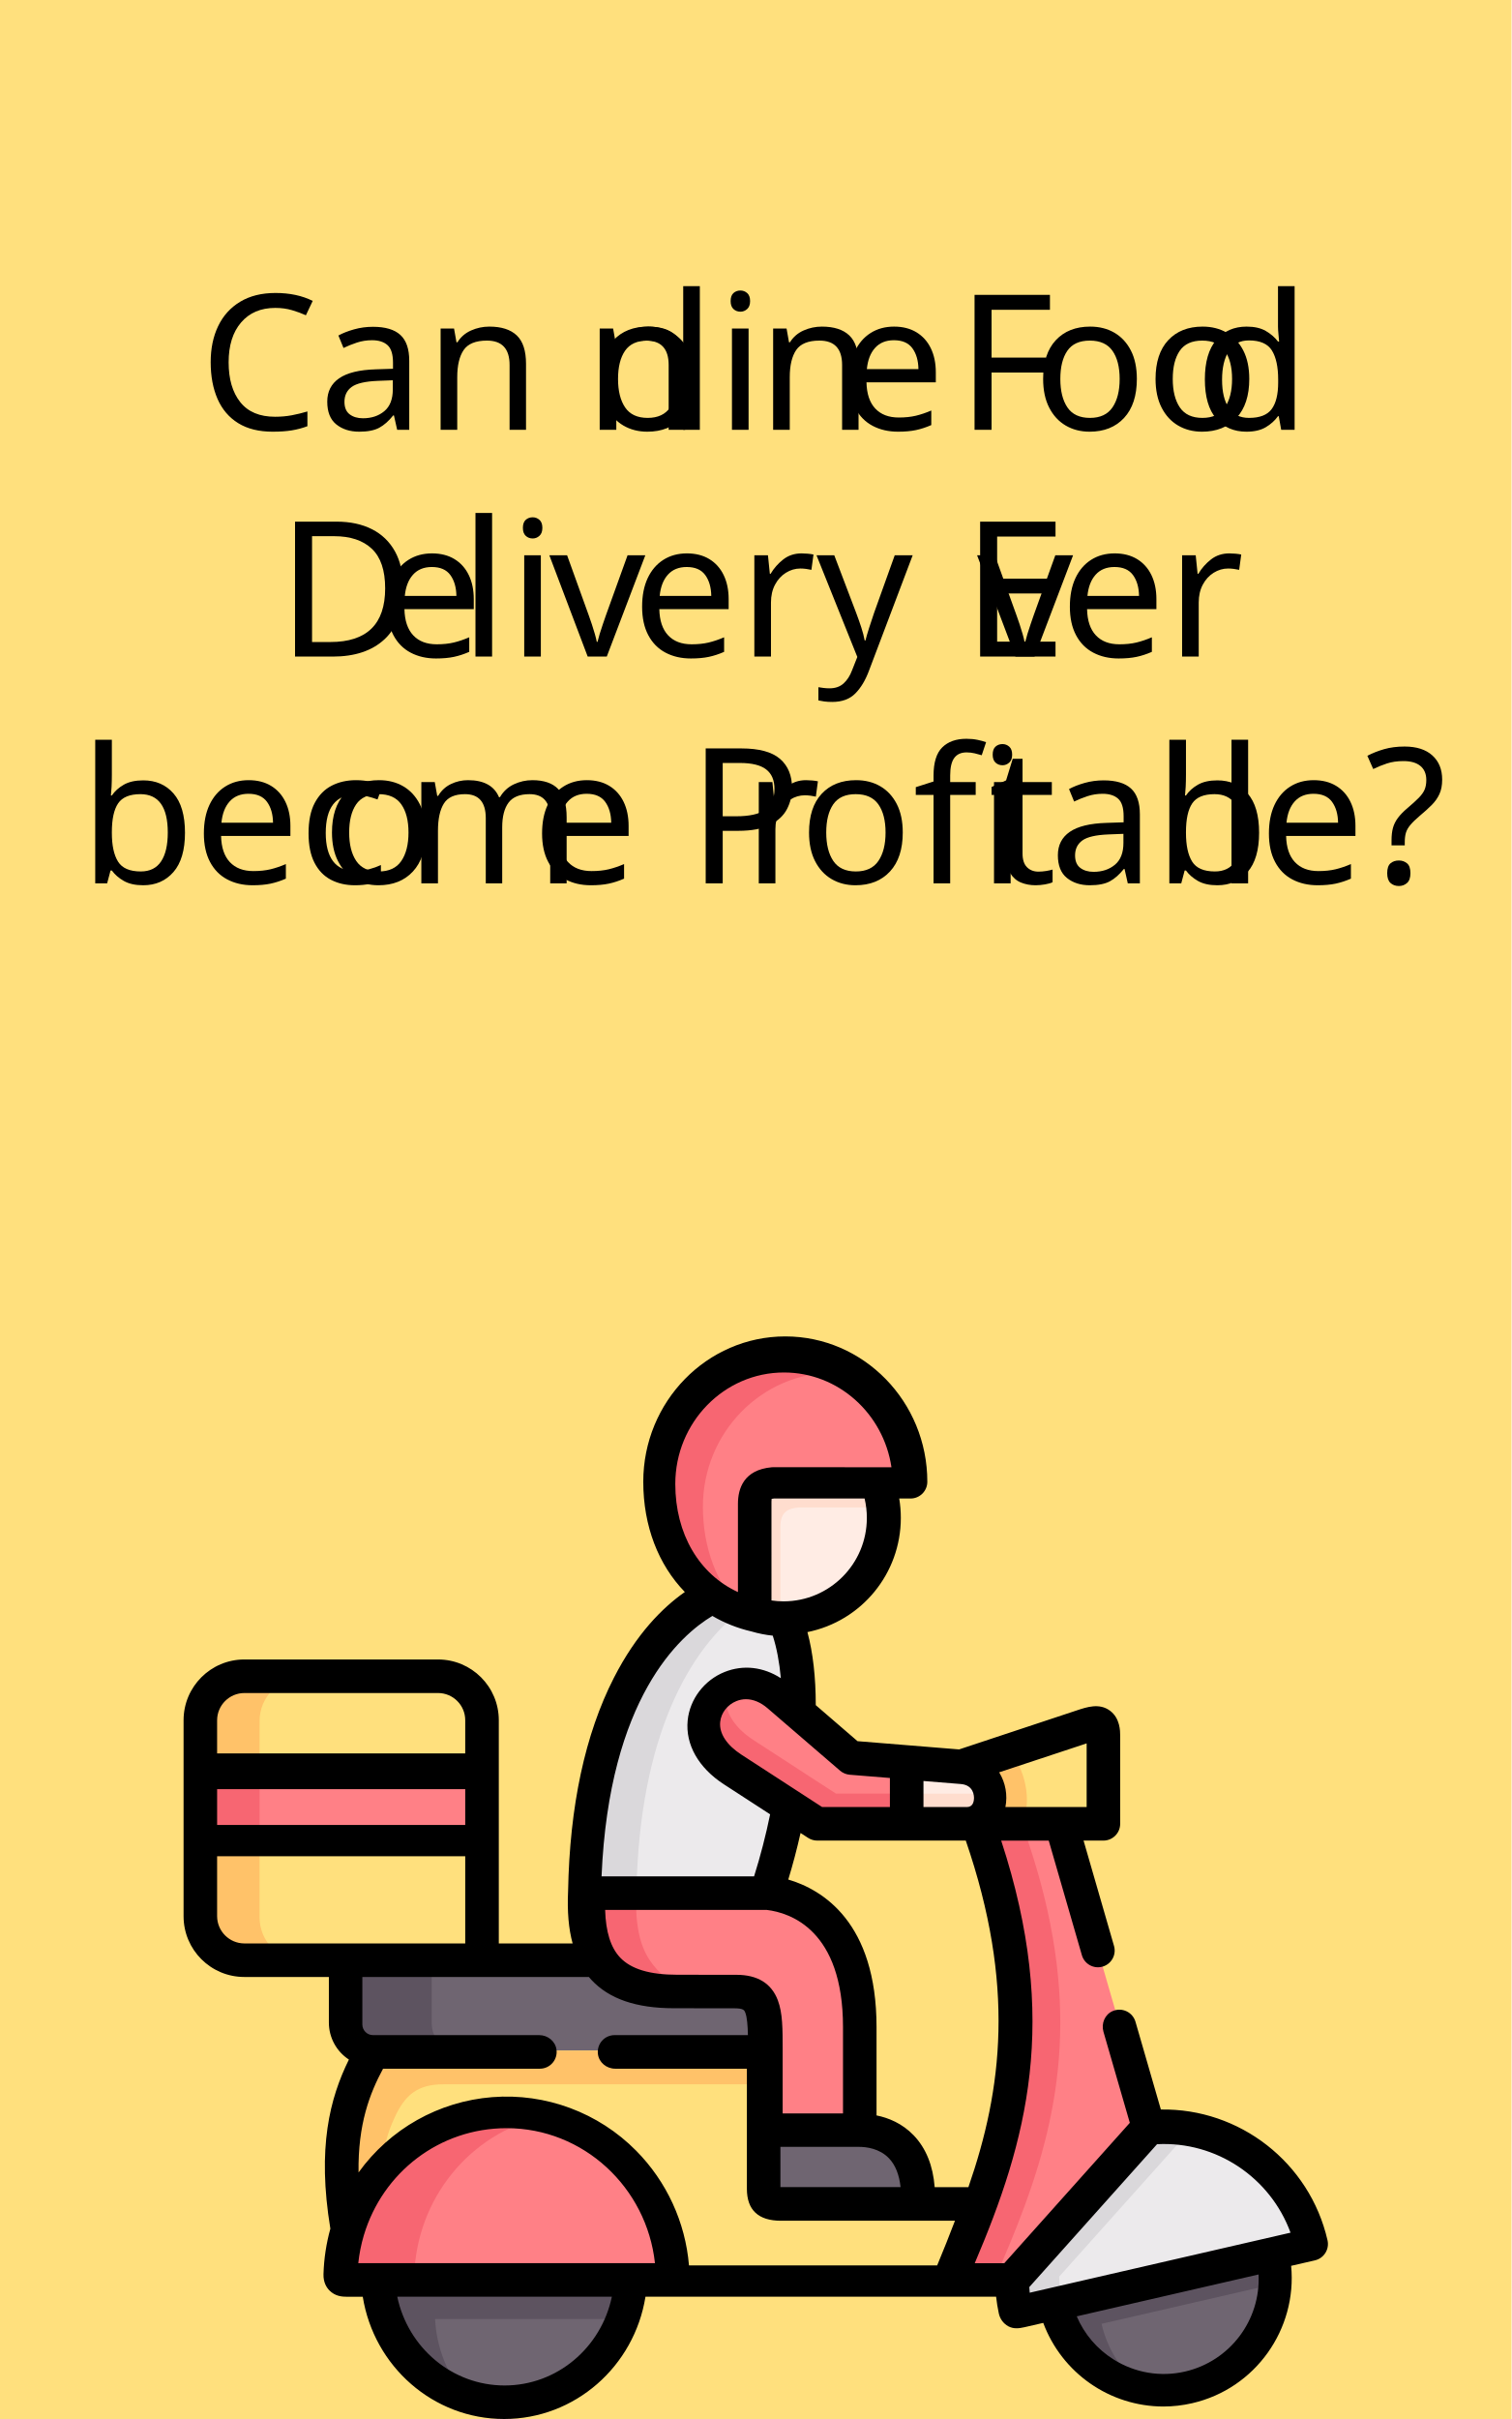
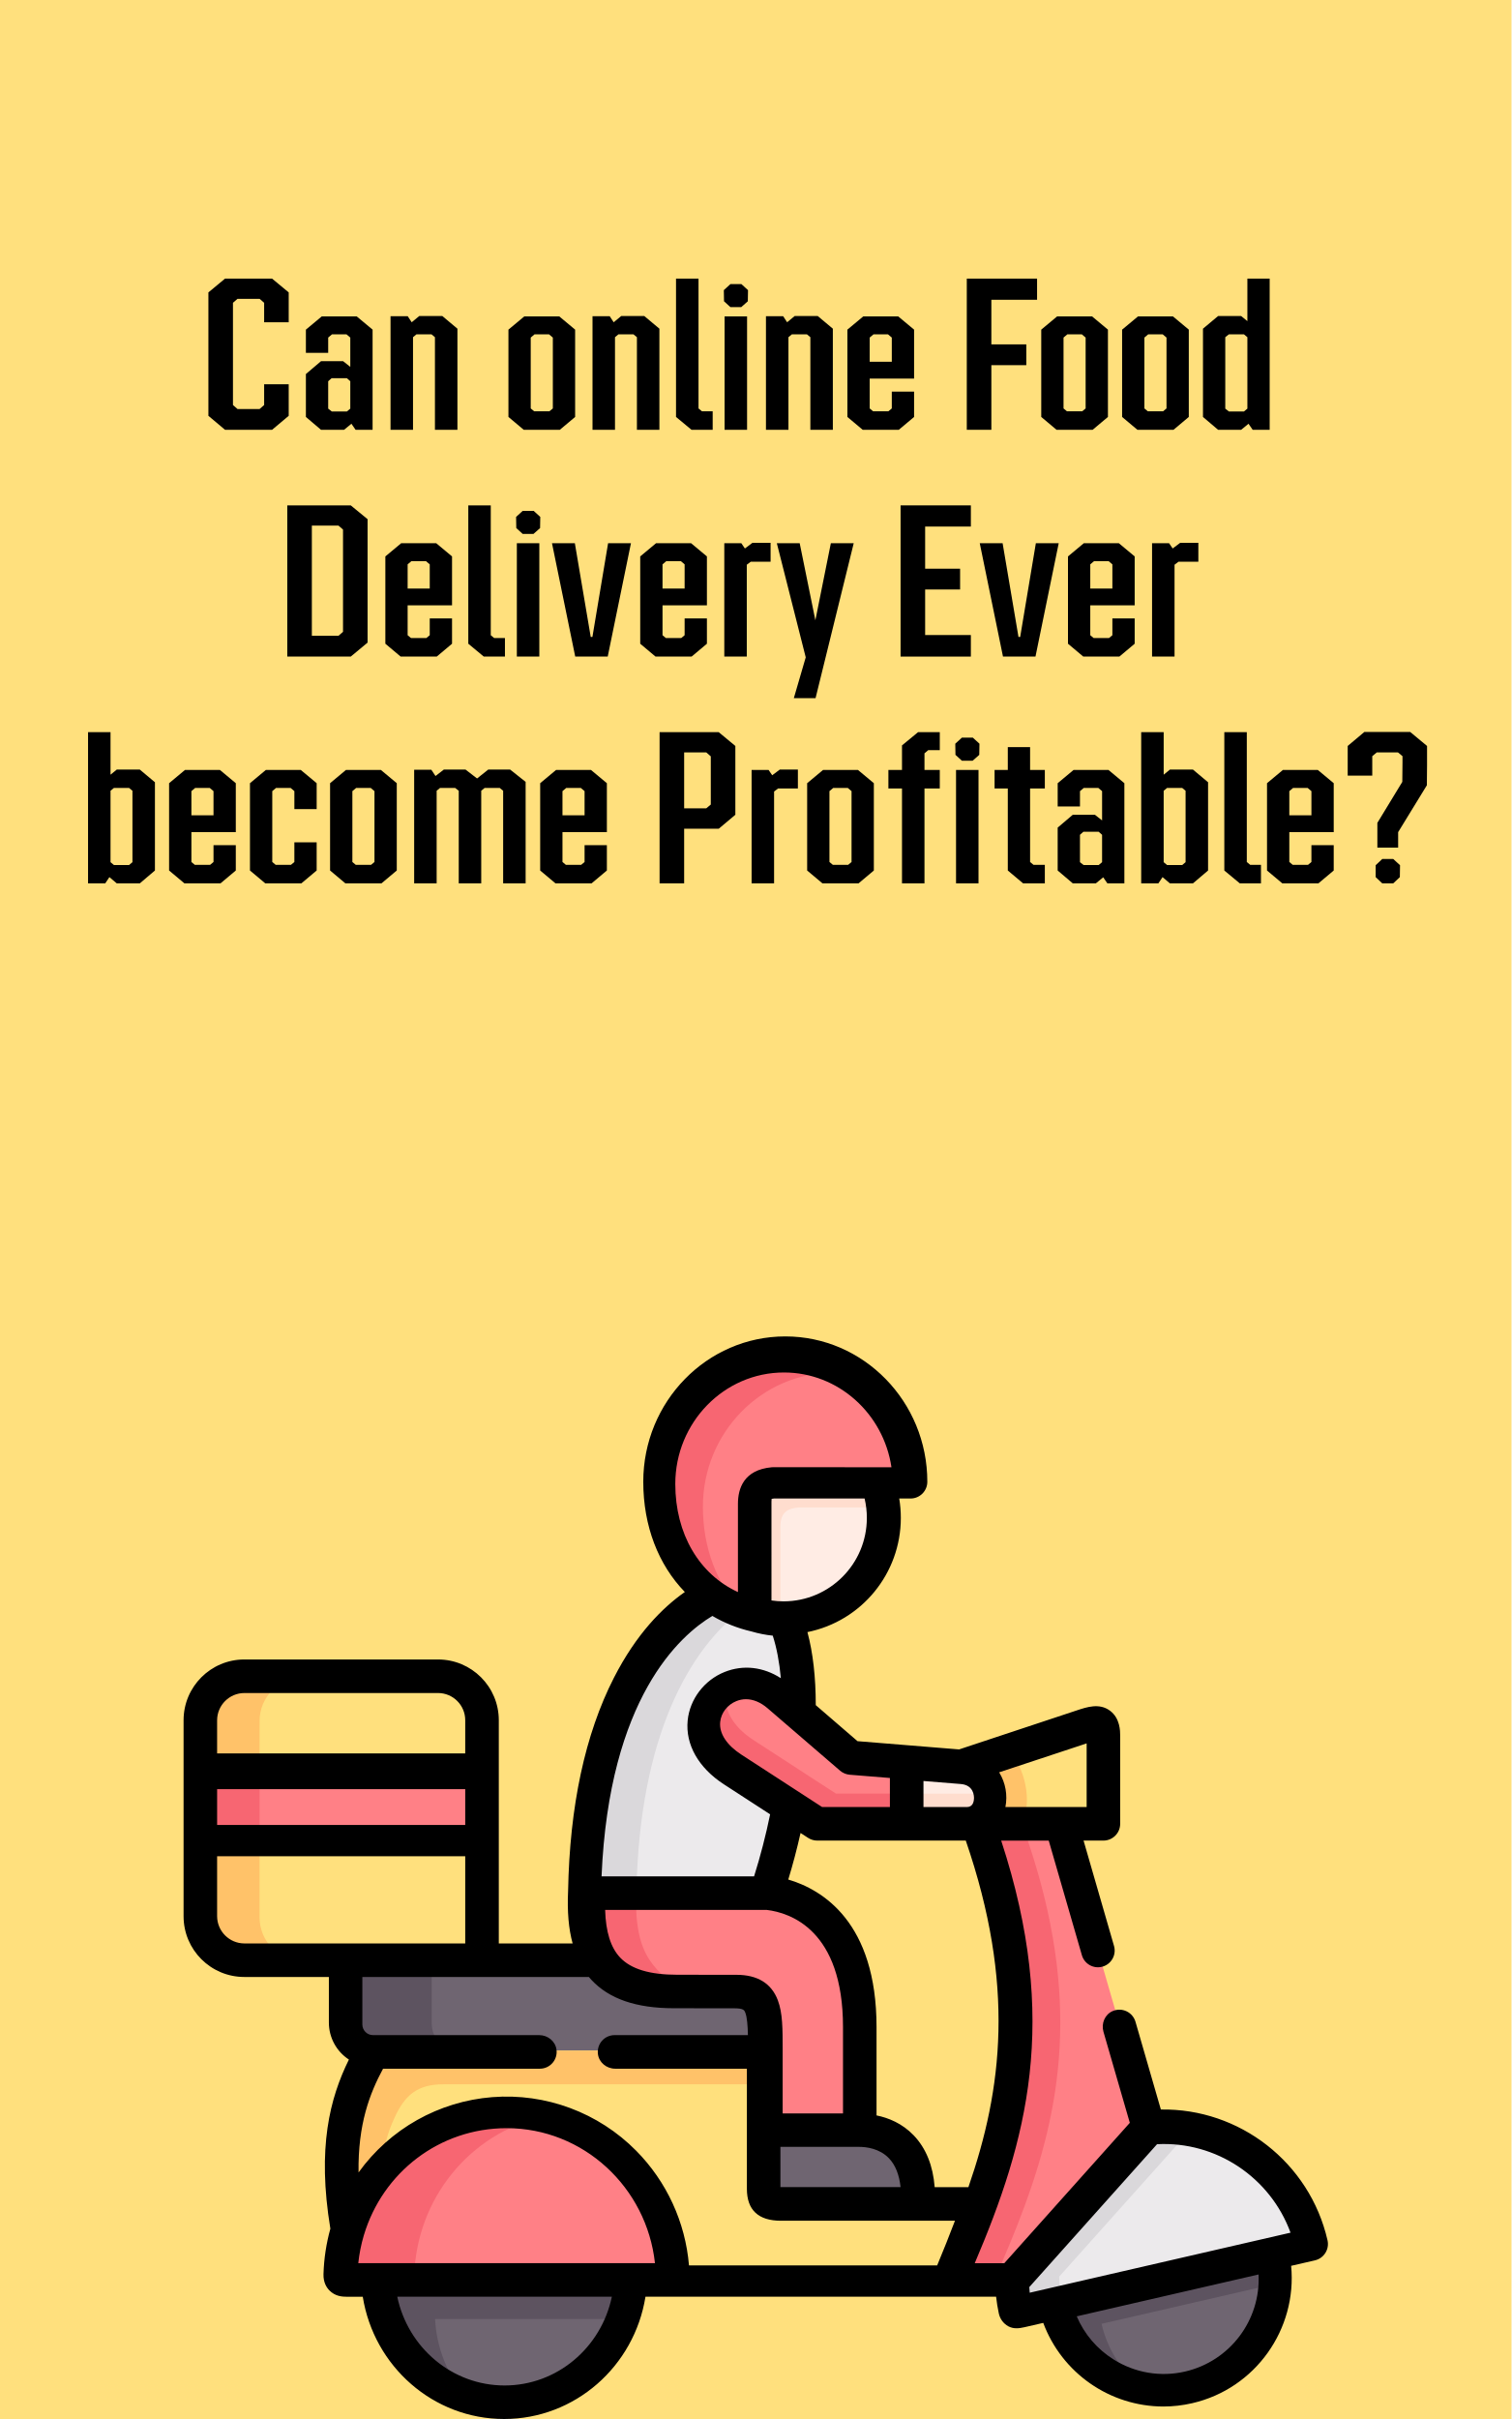
<svg xmlns="http://www.w3.org/2000/svg" id="Layer_1" data-name="Layer 1" viewBox="0 0 1600 2560">
  <rect width="1600" height="2560" fill="#ffe07d" />
  <path d="M511.39,2075.65,431,2108.25l-64-32.6H259.8a46.69,46.69,0,0,1-46.55-46.55V1924.21H511.39Z" fill="#ffe07d" fill-rule="evenodd" />
  <path d="M690.06,2075.65c14.69,22.5,41,33,81.09,33.06l63.72.07c32,0,32,20.74,32,61.52H396c-15.89,0-29-12.7-29-28.28v-66.37h323Z" fill="#6f6571" fill-rule="evenodd" />
  <path d="M809.07,2170.3c40.48,125.45-17.65,95,163.14,163.26h88.56c-9.82,26.89-21,53.5-32.94,80.46H712.33c-29.42-110.81-316-149.13-344.22-53.12-16.86-97.35,2.69-148.25,27-190.6Z" fill="#ffe07d" fill-rule="evenodd" />
  <path d="M845.53,1813.64c.73-38.2-3.56-73.57-15-100.69-1.54,0-31.19-47.43-31.19-47.43a148.19,148.19,0,0,0-44.54,23.06c-61,29.8-132.8,121.9-136.36,314L720,2038.19l91-35.66a674,674,0,0,0,23.95-91.76Z" fill="#eceaec" fill-rule="evenodd" />
  <path d="M634.2,2074.26c14.57,21.83,40.64,32,80.42,32.08l63.19.07c31.73,0,31.73,21.1,31.73,62.57v86.5h99.38V2145.7c0-104.75-53.94-138.56-97.79-143.4H620.23C618.64,2033.65,623,2057.42,634.2,2074.26Z" fill="#ff8086" fill-rule="evenodd" />
  <path d="M673.69,2002.3C676.77,1836.09,731,1744.73,785,1703.85a123.44,123.44,0,0,1-30.19-15.5c-61,29.8-132.8,121.9-136.36,314Z" fill="#dad8db" fill-rule="evenodd" />
  <path d="M632.88,2074.3c14.58,21.85,40.67,32,80.47,32.11h16.31c-19-6.66-32.81-18.32-42-32.11-11.25-16.85-15.57-40.63-14-72H618.91C617.31,2033.67,621.64,2057.45,632.88,2074.3Z" fill="#f76672" fill-rule="evenodd" />
  <path d="M464.91,1775.14a46.53,46.53,0,0,1,46.48,46.36v76.68H213.25v-76.49a46.69,46.69,0,0,1,46.55-46.55Z" fill="#ffe07d" fill-rule="evenodd" />
  <path d="M511.39,1947.87H213.25v-73.35H511.39Z" fill="#ff8086" fill-rule="evenodd" />
  <path d="M274.78,1821.24a46.14,46.14,0,0,1,46-46.1H259.21a46.14,46.14,0,0,0-46,46.1v53.28h61.53Z" fill="#ffc269" fill-rule="evenodd" />
  <path d="M274.78,1924.68v-50.16H213.25v73.35h61.53Z" fill="#f76672" fill-rule="evenodd" />
  <path d="M237,1947.87H213.25v81a47.23,47.23,0,0,0,23.78,41,45.19,45.19,0,0,0,22.18,5.8h61.52c-25.29,0-46-21.05-46-46.82v-81Z" fill="#ffc269" fill-rule="evenodd" />
  <path d="M370.92,2414c-6,0-10.47.81-10.27-5.63a180.14,180.14,0,0,1,7.72-47.4c22.2-73,89-125.32,168-125.32,97.06,0,175.73,79.07,175.73,178.35Q541.52,2413.86,370.92,2414Z" fill="#ff8086" fill-rule="evenodd" />
  <path d="M667.85,2414c-3.82,72.09-62.24,129.41-133.74,129.42S404.18,2486.11,400.36,2414Z" fill="#6f6571" fill-rule="evenodd" />
  <path d="M1258.5,2527.06A118.1,118.1,0,0,1,1117,2438.39l230.13-53A118.15,118.15,0,0,1,1258.5,2527.06Z" fill="#6f6571" fill-rule="evenodd" />
  <path d="M1388.42,2375.89l-24.08,5.58-17.24,4-230.13,53-36,8.26c-3.22.73-5.16,1.94-5.83-1a161.05,161.05,0,0,1-3.56-31.75c6.78-77.6,40.65-139.83,144.75-161.85a160.35,160.35,0,0,1,172.11,123.85Z" fill="#eceaec" fill-rule="evenodd" />
  <path d="M1071.5,2414h-66.87c11.87-27.06,23.14-53.77,33.06-80.76,41.52-113.58,58.69-232.59-2.81-403.1l46.81-18.72,41.86,18.72,93,321.68Z" fill="#ff8086" fill-rule="evenodd" />
  <path d="M928.63,1569.43A105.45,105.45,0,0,1,830.57,1713a106.43,106.43,0,0,1-30.52-4.5l-23.21-118c0-16.65,31.66-43.23,42.73-44.24l109.06,23.23Z" fill="#ffece4" fill-rule="evenodd" />
  <path d="M963.87,1569.28H819.59c-11.07,1-19.52,4.37-19.52,21v118a126.86,126.86,0,0,1-45.21-19.86c-36.48-25.58-56.6-69.62-56.6-119.15,0-75,59.42-135.8,132.8-135.8s132.81,60.75,132.81,135.8Z" fill="#ff8086" fill-rule="evenodd" />
  <path d="M900.53,1453.7a128.54,128.54,0,0,0-17.64-1.14c-76.67,0-138.85,63.57-138.85,142,0,43.23,14.63,82.44,41.59,109.76a123.57,123.57,0,0,1-30.79-15.71c-36.48-25.57-56.61-69.61-56.61-119.15,0-75,59.43-135.8,132.81-135.8a129.65,129.65,0,0,1,69.49,20.07Z" fill="#f76672" fill-rule="evenodd" />
  <path d="M910.29,2255.48c26.5,0,65,14.41,62.15,78.08H827.83c-10.9,0-18.29-1-18.29-14.6v-63.48Z" fill="#6f6571" fill-rule="evenodd" />
  <path d="M1037.78,2333.45c-9.9,26.92-21.15,53.58-33,80.57H1052c11.92-27,23.16-53.65,33-80.57,41.49-113.31,58.55-232-2.81-402.14H1035c61.36,170.1,44.23,288.83,2.81,402.14Z" fill="#f76672" fill-rule="evenodd" />
  <path d="M1071.57,2413.89a160.28,160.28,0,0,0,3.55,31.75c.67,3,2.62,1.74,5.84,1l36-8.25,7-1.61a159.16,159.16,0,0,1-2.75-27.46l139.11-155.53a158.39,158.39,0,0,0-44.07-1.75l-144.74,161.85Z" fill="#dad8db" fill-rule="evenodd" />
  <path d="M368.53,2355.61a172,172,0,0,1,35.41-62.75c4.23-24.71,4.43-31.38,13.75-51.84,10.8-23.59,23.95-35.23,51.65-35.23h340.2V2170.3h-414C371.21,2211.48,351.7,2261,368.53,2355.61Z" fill="#ffc269" fill-rule="evenodd" />
  <path d="M404.44,2296.54a178.11,178.11,0,0,0-35,63.1v.07c-.13.4-.26.8-.4,1.27a180.21,180.21,0,0,0-7.71,47.4c-.2,6.44,4.22,5.64,10.26,5.64h72c-3.22-.21-5.24-1.21-5.1-5.64,2.41-80.62,57.82-150.57,137-168.49a177.94,177.94,0,0,0-38.57-4.23,174.27,174.27,0,0,0-132.53,60.88Z" fill="#f76672" fill-rule="evenodd" />
  <path d="M1117,2438.39a118,118,0,0,0,94.51,89.88,117.42,117.42,0,0,1-45.48-69l7-1.61,177.07-40.74a117.05,117.05,0,0,0-3-31.48L1124,2436.78Z" fill="#5d5360" fill-rule="evenodd" />
  <path d="M400.76,2414c3,57.49,40.92,105.61,92.49,122.54a137.84,137.84,0,0,1-32.71-82.32H659.23a138.38,138.38,0,0,0,8.23-40.22H400.76Z" fill="#5d5360" fill-rule="evenodd" />
  <path d="M395.72,2170.3h89.92A28.79,28.79,0,0,1,457,2141.56v-65.91H367.06v65.91A28.79,28.79,0,0,0,395.72,2170.3Z" fill="#5d5360" fill-rule="evenodd" />
  <path d="M935.25,1595.31a99.19,99.19,0,0,0-6.58-26H819.59c-11.07,1-19.52,4.22-19.52,20.32v114.1a111.22,111.22,0,0,0,26,4.22v-92.23c0-16.1,8.45-19.4,19.52-20.38Z" fill="#ffddce" fill-rule="evenodd" />
  <path d="M1143.84,1827.65c15.9-5.24,25.36-9.26,25.36,8.93V1929H1023.31c-4.16,1.81-11.13-54.31-5-59.82l125.49-41.48Z" fill="#ffe07d" fill-rule="evenodd" />
  <path d="M943.25,1897.66l15.7-33.22,58.48,4.69c40.05,3.29,39,59.82,5,59.82H959Z" fill="#ffece4" fill-rule="evenodd" />
  <path d="M900.05,1859.67l58.56,4.77V1929H864.37l-29.78-19.34-59.16-38.39c-70.3-45.65-3.83-122.11,48.76-76.8l21,18.06Z" fill="#ff8086" fill-rule="evenodd" />
  <path d="M969,1929h52c17.94,0,26.58-16,24.67-31.29a26.07,26.07,0,0,1-5.61.52H958.61V1929Z" fill="#ffddce" fill-rule="evenodd" />
  <path d="M836.65,1909.93l29.29,19h92.67v-30.77H884.93l-29.28-18.94-12.8-8.38-45.31-29.38c-23.75-15.38-31.59-34.32-29.68-50.82-23.81,16.1-31.2,54.32,10.62,81.52Z" fill="#f76672" fill-rule="evenodd" />
  <path d="M1017.44,1869.14c18.58,1.54,28.3,14.5,30,28,1.94,15.57-6.85,31.82-25.09,31.82h59.76c10.87-23,2.68-58.34-14.22-76.46l-50.5,16.65Z" fill="#ffc269" fill-rule="evenodd" />
  <path d="M258.56,1756.21a64.33,64.33,0,0,0-64.24,64.28v207.43a64.29,64.29,0,0,0,64.3,64.29h89.51v48.29a46.72,46.72,0,0,0,21.2,39.11c-20.17,40.9-33.77,93.17-19.63,179a201.21,201.21,0,0,0-7.27,48.08c-.27,8.71,3.26,14.19,6.27,17.25,6,6.13,13.35,6.69,18.43,6.69h1.73l1.57,0H384C395.84,2504.37,458.63,2560,533.62,2560s137.77-55.63,149.64-129.42h371.16a176.24,176.24,0,0,0,2.86,17.67,20.35,20.35,0,0,0,10,13.61c5.61,3,11.23,2.33,17.15,1l19.88-4.57a136,136,0,0,0,127,88.5,136.6,136.6,0,0,0,30.69-3.51c67.14-15.46,111.16-78.53,104.72-145.38l25.2-5.79a17.76,17.76,0,0,0,13.31-21.27c-18.94-82.45-93.29-139.75-176.41-138.36l-26.87-92.85a17.76,17.76,0,0,0-24.08-11.36c-8.34,3.55-12.35,13.16-9.83,21.88l27.91,96.41-132.87,148.57h-31.28c54.89-128.94,90.61-256.35,28-447.22h50.33l35.17,121.54a17.7,17.7,0,0,0,34-9.84L1147,1947.87h21a17.74,17.74,0,0,0,17.75-17.74v-93.35c0-4.59,0-18.55-11-26.52-11.18-8.09-24.06-3.8-35.43,0l-124.06,41.13-107.54-8.73-44.2-38.12c0-29.43-2.92-55.34-8.82-77.31a123.32,123.32,0,0,0,98.86-120.89,125.22,125.22,0,0,0-1.7-20.48h12a17.73,17.73,0,0,0,17.74-17.67c.06-84.84-67.41-153.88-150.33-153.88s-150.34,69-150.34,153.77c0,47.13,16.11,88,44,116.71-23.73,16.62-51.39,44.42-75.09,90.79-30.52,59.72-46.83,135.73-48.5,225.92h0c-1,21.34.54,39.68,4.81,55.23H528V1820.51a64.3,64.3,0,0,0-64.3-64.3ZM1178.82,2497a99.72,99.72,0,0,1-39.06-45.65l192.49-44.31a100.54,100.54,0,0,1-77.73,102.72h0a99.57,99.57,0,0,1-75.7-12.75Zm-89.27-76.61,135.23-151.21c62.67-3.32,120,35.3,141.3,93.63L1090,2426.35Q1089.73,2423.38,1089.55,2420.4ZM823.4,2116.92c-6.76-17.92-21.51-27-43.84-27l-62.62-.06c-29.17,0-49-6-60.54-18.25-9.93-10.51-15.16-27.07-15.84-50.37H811.61c25,3,80.74,21.31,80.74,124v91.35H828.47v-66.73c0-22.92,0-39.47-5.07-52.9ZM909.25,2272c7.55,0,21.7,1.57,31.75,12.09,6.76,7.07,10.88,17.3,12.3,30.51H826.1V2272ZM636.77,1985.73c8-188.94,83.13-255.18,117.31-275.6a147.19,147.19,0,0,0,41.42,16.42A125,125,0,0,0,818,1731c4.15,12.86,7,28,8.57,45-18.71-12-39.89-14.44-59.56-6.56-21.54,8.63-36.89,28.79-39.09,51.36-2.49,25.46,11.44,50,38.23,67.44l49.06,31.85a662.25,662.25,0,0,1-17,65.67Zm181.64-433-1.5.06c-29.57,2.65-35.77,22.51-35.77,38.7v93.38c-40.93-18.78-66.32-61.45-66.32-114.39,0-65.1,51.62-118,115.06-118,57.56,0,105.39,43.6,113.76,100.3Zm99.18,53.73a88.26,88.26,0,0,1-88,88.24h-.12a89.15,89.15,0,0,1-12.84-.94V1589.14a21.58,21.58,0,0,1,.18-2.93c.58-.12,1.38-.24,2.49-.36h95.91a89,89,0,0,1,2.38,20.6ZM942,1881.62v30.76H870.25l-85.43-55.45c-15.67-10.18-23.66-22.46-22.47-34.58.94-9.63,7.67-18.3,17.15-22.1a27.09,27.09,0,0,1,10.1-2c7.7,0,15.62,3.27,23,9.66h0l76.67,66a17.94,17.94,0,0,0,10.26,4.27l42.48,3.44Zm89,21.67c-.17,4.15-1.62,9.09-7.57,9.09h-45.9v-27.57l39.5,3.2C1030.89,1889.14,1031.11,1900.94,1031,1903.29Zm26.72-27.53-.07-.14,92.61-30.61v67.37h-86l0,0a51.14,51.14,0,0,0-6.52-36.58Zm-35.4,72.11c52.46,152.66,38.77,263,2.78,366.77H989.39c-1.77-22.81-9.18-41.19-22.13-54.75-12.3-12.86-27-18.66-39.41-21.16v-93.45c0-111.07-57.32-145.52-93.43-156.18,4.78-15.66,9.17-32.24,13-49.28l8,5.19a17.72,17.72,0,0,0,9.66,2.86Zm-293,449.58a195.86,195.86,0,0,0-55.9-121.35,192.94,192.94,0,0,0-293.88,23c-.75-51.28,11.89-83.74,25.94-109.82h166a17.75,17.75,0,0,0,17.61-20c-1.09-9-9.21-15.53-18.28-15.53h-176a11.28,11.28,0,0,1-11.25-11.25v-50.27H623.37c.82,1,1.64,2,2.52,2.9,18.82,20.26,47.37,30.12,87.27,30.16l64,.07c10,0,10.82,2.1,11.75,4.54,1.9,5,2.56,13.49,2.79,23.85H650.53a17.75,17.75,0,0,0-17.61,20c1.09,9,9.21,15.53,18.28,15.53H790.61v127.11c0,22.42,12.1,33.79,36,33.79h184.26c-6,15.77-12.27,31.49-18.83,47.26ZM534.11,2524.51c-55.48,0-102.27-40-113.59-93.93H647.69c-11.32,54-58.1,93.93-113.58,93.93ZM379.25,2395.09a164.17,164.17,0,0,1,5.85-29.41c.07-.2.14-.41.2-.62,19.83-65.82,79.71-112.84,151-112.84,81.22,0,148.31,62.62,157,142.87H379.25ZM229.82,2027.88v-63.44H492.47v92.28H258.66A28.93,28.93,0,0,1,229.82,2027.88Zm0-134.43H492.47v37.86H229.82Zm0-72.91a28.92,28.92,0,0,1,28.84-28.83h205a28.8,28.8,0,0,1,28.81,28.8v35.08H229.82Z" />
-   <text transform="translate(210.81 454.85)" font-size="200" font-family="Redwing-Medium, Redwing" font-weight="500">Can o<tspan x="406.99" y="0" letter-spacing="-0.01em">n</tspan>
-     <tspan x="495.4" y="0">li</tspan>
-     <tspan x="590.59" y="0" letter-spacing="-0.01em">n</tspan>
-     <tspan x="677.19" y="0">e </tspan>
-     <tspan x="801.39" y="0" letter-spacing="-0.05em">F</tspan>
-     <tspan x="882.39" y="0" letter-spacing="-0.01em">oo</tspan>
-     <tspan x="1053.59" y="0" letter-spacing="0em">d </tspan>
-     <tspan x="82.1" y="240">D</tspan>
-     <tspan x="188.1" y="240" letter-spacing="-0.01em">e</tspan>
-     <tspan x="275.5" y="240">li</tspan>
-     <tspan x="370.69" y="240" letter-spacing="-0.01em">v</tspan>
-     <tspan x="457.9" y="240">ery E</tspan>
-     <tspan x="823.49" y="240" letter-spacing="-0.01em">v</tspan>
-     <tspan x="910.69" y="240">er </tspan>
-     <tspan x="-127" y="480" letter-spacing="-0.01em">bec</tspan>
-     <tspan x="129.6" y="480">o</tspan>
-     <tspan x="218.2" y="480" letter-spacing="-0.01em">m</tspan>
-     <tspan x="352" y="480">e P</tspan>
-     <tspan x="575.39" y="480" letter-spacing="-0.01em">r</tspan>
-     <tspan x="634.59" y="480">ofi</tspan>
-     <tspan x="835.59" y="480" letter-spacing="-0.01em">t</tspan>
-     <tspan x="899.79" y="480" letter-spacing="-0.01em">ab</tspan>
-     <tspan x="1075.79" y="480" letter-spacing="-0.02em">l</tspan>
-     <tspan x="1121.39" y="480">e?</tspan>
-   </text>
+   <path d="M305.61,309.45v31.6h-26v-20.6l-4.8-4.2h-23.4l-4.8,4.2v108.2l4.8,4.2h23.4l4.8-4.2v-22h26v33.4L288,454.85h-49.8l-17.6-14.8V309.45l17.6-14.6H288Z" />
+   <path d="M394.4,348.85v106h-18l-4.4-6.4-7.8,6.4H339.8l-16-13.6v-45.4l16-13.6h23.4l7.6,6v-31l-4-3.4H351.4l-4,3.4v16.2H323.8v-24.6l16.8-14h37Zm-27.2,86.6,3.6-3v-29l-3.6-3.2H351l-3.6,3.2v29l3.8,3Z" />
+   <path d="M484.2,347.85v107H460.4v-98l-3.6-3h-16l-3.6,3v98H413.4V334.65h18.2l4.2,6.4,8-6.6h24.4Z" />
+   <path d="M608.8,348.85v92.4l-16.2,13.6H554.4l-16.2-13.6v-92.4l16.8-14h37Zm-27.6,5H565.8l-4,3.4v75l3.6,3h16.2l3.6-3v-75Z" />
+   <path d="M698,347.85v107H674.2v-98l-3.6-3h-16l-3.6,3v98H627.2V334.65h18.2l4.2,6.4,8-6.6H682Z" />
+   <path d="M754.4,454.85H732l-16.4-13.6V294.85h23.8v137.4l3.6,3h11.4Z" />
+   <path d="M766.4,318.85l-.2-11.8,7-6.4h11.6l7,6.4-.2,11.8-7,6.2H773.2Zm.6,16h23.8v120H767Z" />
+   <path d="M881.6,347.85v107H857.8v-98l-3.6-3h-16l-3.6,3v98H810.8V334.65H829l4.2,6.4,8-6.6h24.4Z" />
+   <path d="M967.6,348.85v51.8h-47v31.6l3.6,3h16.2l3.6-3v-17.8h23.6v26.8l-16.2,13.6H913.2L897,441.25v-92.4l16.8-14h37Zm-27.6,5H924.6l-4,3.4v25.6H944v-25.6Z" />
+   <path d="M1049.39,317.25v47.2h37v22h-37v68.4h-26v-160h74.39v22.4Z" />
+   <path d="M1172.79,348.85v92.4l-16.2,13.6H1118.4l-16.2-13.6v-92.4l16.8-14h37Zm-27.6,5h-15.4l-4,3.4v75l3.6,3h16.2l3.6-3v-75Z" />
+   <path d="M1258.39,348.85v92.4l-16.2,13.6H1204l-16.2-13.6v-92.4l16.8-14h37Zm-27.6,5h-15.4l-4,3.4v75l3.6,3h16.2l3.6-3v-75Z" />
+   <path d="M1344,294.85v160h-18l-4.4-6.4-7.8,6.4h-24.4l-16-13.6v-93.4l16-13.4h24.4l6.6,5.4v-45Zm-27.2,140.6,3.6-3v-75.6l-3.6-3h-16l-3.8,3v75.6l3.8,3Z" />
+   <path d="M389.1,549.45v130.6l-17.8,14.8H304.11v-160H371.3Zm-30.8,6.8H330.11v116.6H358.3l4.8-4.2V560.45Z" />
+   <path d="M478.5,588.85v51.8h-47v31.6l3.6,3h16.2l3.6-3v-17.8h23.6v26.8l-16.2,13.6H424.11l-16.2-13.6v-92.4l16.8-14h37Zm-27.6,5H435.5l-4,3.4v25.6h23.4v-25.6Z" />
+   <path d="M534.5,694.85H512.1l-16.39-13.6V534.85H519.5v137.4l3.6,3h11.4Z" />
+   <path d="M546.5,558.85l-.2-11.8,7-6.4h11.6l7,6.4-.2,11.8-7,6.2H553.3Zm.6,16h23.8v120H547.1Z" />
+   <path d="M667.9,574.85l-24.6,120H608.9l-24.6-120h24.2l16.8,99.2h1.8l16.6-99.2Z" />
+   <path d="M748.3,588.85v51.8h-47v31.6l3.6,3h16.2l3.6-3v-17.8h23.6v26.8l-16.2,13.6H693.9l-16.2-13.6v-92.4l16.8-14h37Zm-27.6,5H705.3l-4,3.4v25.6h23.4v-25.6Z" />
+   <path d="M815.7,574.45v20h-21l-4.2,3.2v97.2H766.7v-120h18l3.8,5.6,8-6Z" />
+   <path d="M903.7,574.85l-40.4,164h-23l12.6-43.2-30.6-120.8h24.2l16.6,81.6,16.4-81.6Z" />
+   <path d="M979.3,557.25v44.6h37v22h-37v48.2h48.4v22.8H953.3v-160h74.4v22.4Z" />
+   <path d="M1120.7,574.85l-24.6,120h-34.4l-24.6-120h24.2l16.8,99.2h1.8l16.6-99.2Z" />
+   <path d="M1201.1,588.85v51.8h-47v31.6l3.6,3h16.2l3.6-3v-17.8h23.6v26.8l-16.2,13.6h-38.2l-16.2-13.6v-92.4l16.8-14h37Zm-27.6,5h-15.4l-4,3.4v25.6h23.4v-25.6Z" />
+   <path d="M1268.5,574.45v20h-21l-4.2,3.2v97.2h-23.8v-120h18l3.8,5.6,8-6Z" />
+   <path d="M164,827.85v93.4l-16,13.6h-24.4l-7.8-6.6-4.4,6.6H93.21v-160H117v45l6.6-5.4H148Zm-27.4,6h-16l-3.6,3v75.6l3.6,3h16l3.6-3v-75.6Z" />
+   <path d="M249.61,828.85v51.8h-47v31.6l3.6,3h16.2l3.6-3v-17.8h23.6v26.8l-16.2,13.6h-38.2L179,921.25v-92.4l16.8-14h37Zm-27.6,5h-15.4l-4,3.4v25.6H226v-25.6Z" />
+   <path d="M335.21,828.85v27.4h-23.6v-19l-4-3.4h-15.4l-4,3.4v75l3.6,3H308l3.6-3v-20.8h23.6v29.8L319,934.85h-38.2l-16.2-13.6v-92.4l16.8-14h37Z" />
+   <path d="M420,828.85v92.4l-16.2,13.6h-38.2l-16.2-13.6v-92.4l16.8-14h37Zm-27.6,5H377l-4,3.4v75l3.6,3h16.2l3.6-3v-75Z" />
+   <path d="M556.4,827.45v107.4H532.6v-98l-3.6-3H513l-3.6,3v98H485.6v-98l-3.8-3h-16l-3.59,3v98h-23.8V814.65h18.2l4.39,6.6,8.8-6.8h23l12.2,9.4,11.8-9.4H540Z" />
+   <path d="M642.4,828.85v51.8h-47v31.6l3.6,3h16.2l3.6-3v-17.8h23.6v26.8l-16.2,13.6H588l-16.2-13.6v-92.4l16.8-14h37Zm-27.6,5H599.4l-4,3.4v25.6h23.4v-25.6Z" />
+   <path d="M778.4,789.45v72.8l-17.6,14.8H724.2v57.8h-26v-160h62.6Zm-30.8,6.8H724.2v59.2h23.4l4.8-4v-51Z" />
+   <path d="M844.6,814.45v20h-21l-4.2,3.2v97.2H795.6v-120h18l3.8,5.6,8-6Z" />
+   <path d="M925,828.85v92.4l-16.2,13.6H870.6l-16.2-13.6v-92.4l16.8-14h37Zm-27.6,5H882l-4,3.4v75l3.6,3h16.2l3.6-3v-75Z" />
+   <path d="M994.8,814.85v19.6H978.6v100.4H954.8V834.45H940.4v-19.6h14.4v-26l17-14h23v19H982.6l-4,3.4v17.6Z" />
+   <path d="M1011.4,798.85l-.2-11.8,7-6.4h11.59l7,6.4-.2,11.8-7,6.2h-11.4Zm.6,16h23.79v120H1012Z" />
+   <path d="M1094,915.25h12v19.6h-23l-16.2-13.6v-86.8h-14v-19.6h14v-24.2h23.6v24.2H1106v19.6h-15.6v77.8Z" />
+   <path d="M1190.19,828.85v106h-18l-4.4-6.4-7.8,6.4h-24.4l-16-13.6v-45.4l16-13.6H1159l7.6,6v-31l-4-3.4h-15.4l-4,3.4v16.2h-23.6v-24.6l16.8-14h37Zm-27.2,86.6,3.6-3v-29l-3.6-3.2h-16.2l-3.6,3.2v29l3.8,3Z" />
+   <path d="M1278.79,827.85v93.4l-16,13.6h-24.4l-7.8-6.6-4.4,6.6H1208v-160h23.8v45l6.6-5.4h24.4Zm-27.4,6h-16l-3.6,3v75.6l3.6,3h16l3.6-3v-75.6Z" />
+   <path d="M1334.79,934.85h-22.4l-16.4-13.6V774.85h23.8v137.4l3.6,3h11.4Z" />
+   <path d="M1411.79,828.85v51.8h-47v31.6l3.6,3h16.2l3.6-3v-17.8h23.6v26.8l-16.2,13.6h-38.2l-16.2-13.6v-92.4l16.8-14h37Zm-27.6,5h-15.4l-4,3.4v25.6h23.4v-25.6Z" />
+   <path d="M1510.59,789.45v20.4l-.2,21.2-30.4,49.6v16.4h-22v-26.2l26.4-43.4.2-20.4v-6.8l-4.8-4h-22.4l-4.8,4v20.6h-26v-31.4l17.6-14.8h48.6Zm-35.8,119.6,7.2,6.6-.2,12.6-7,6.6h-11.6l-7-6.6v-12.6l7-6.6Z" />
</svg>
